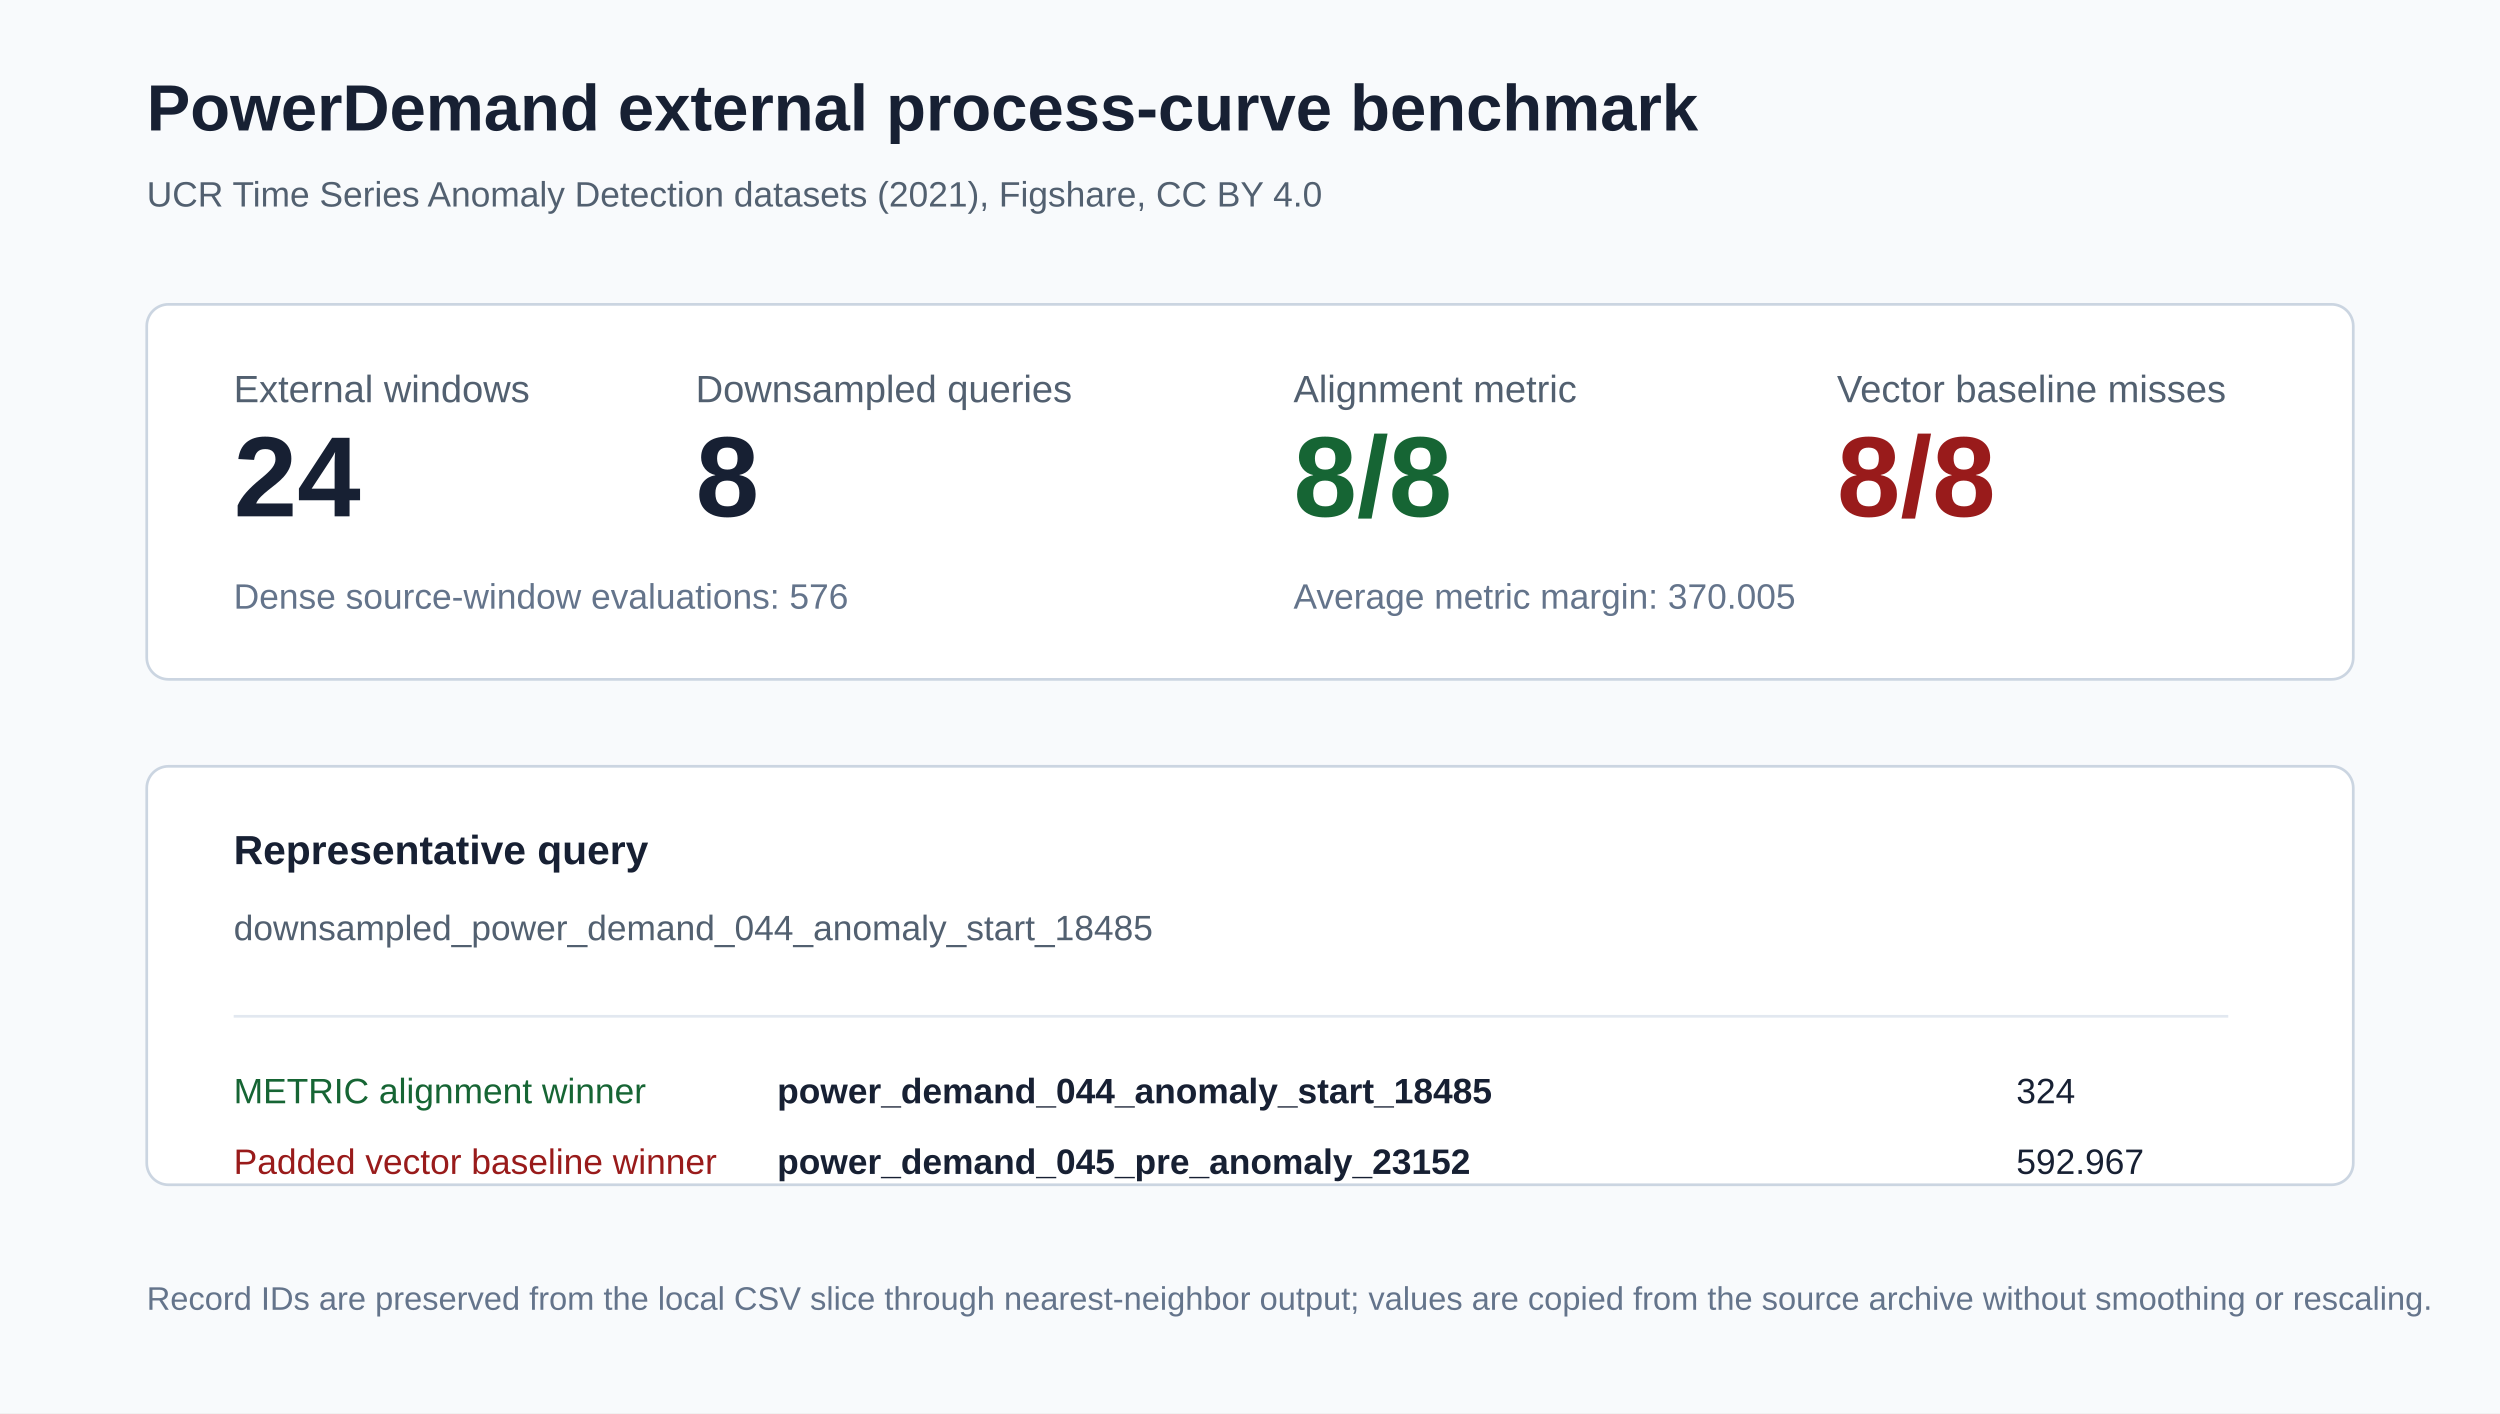
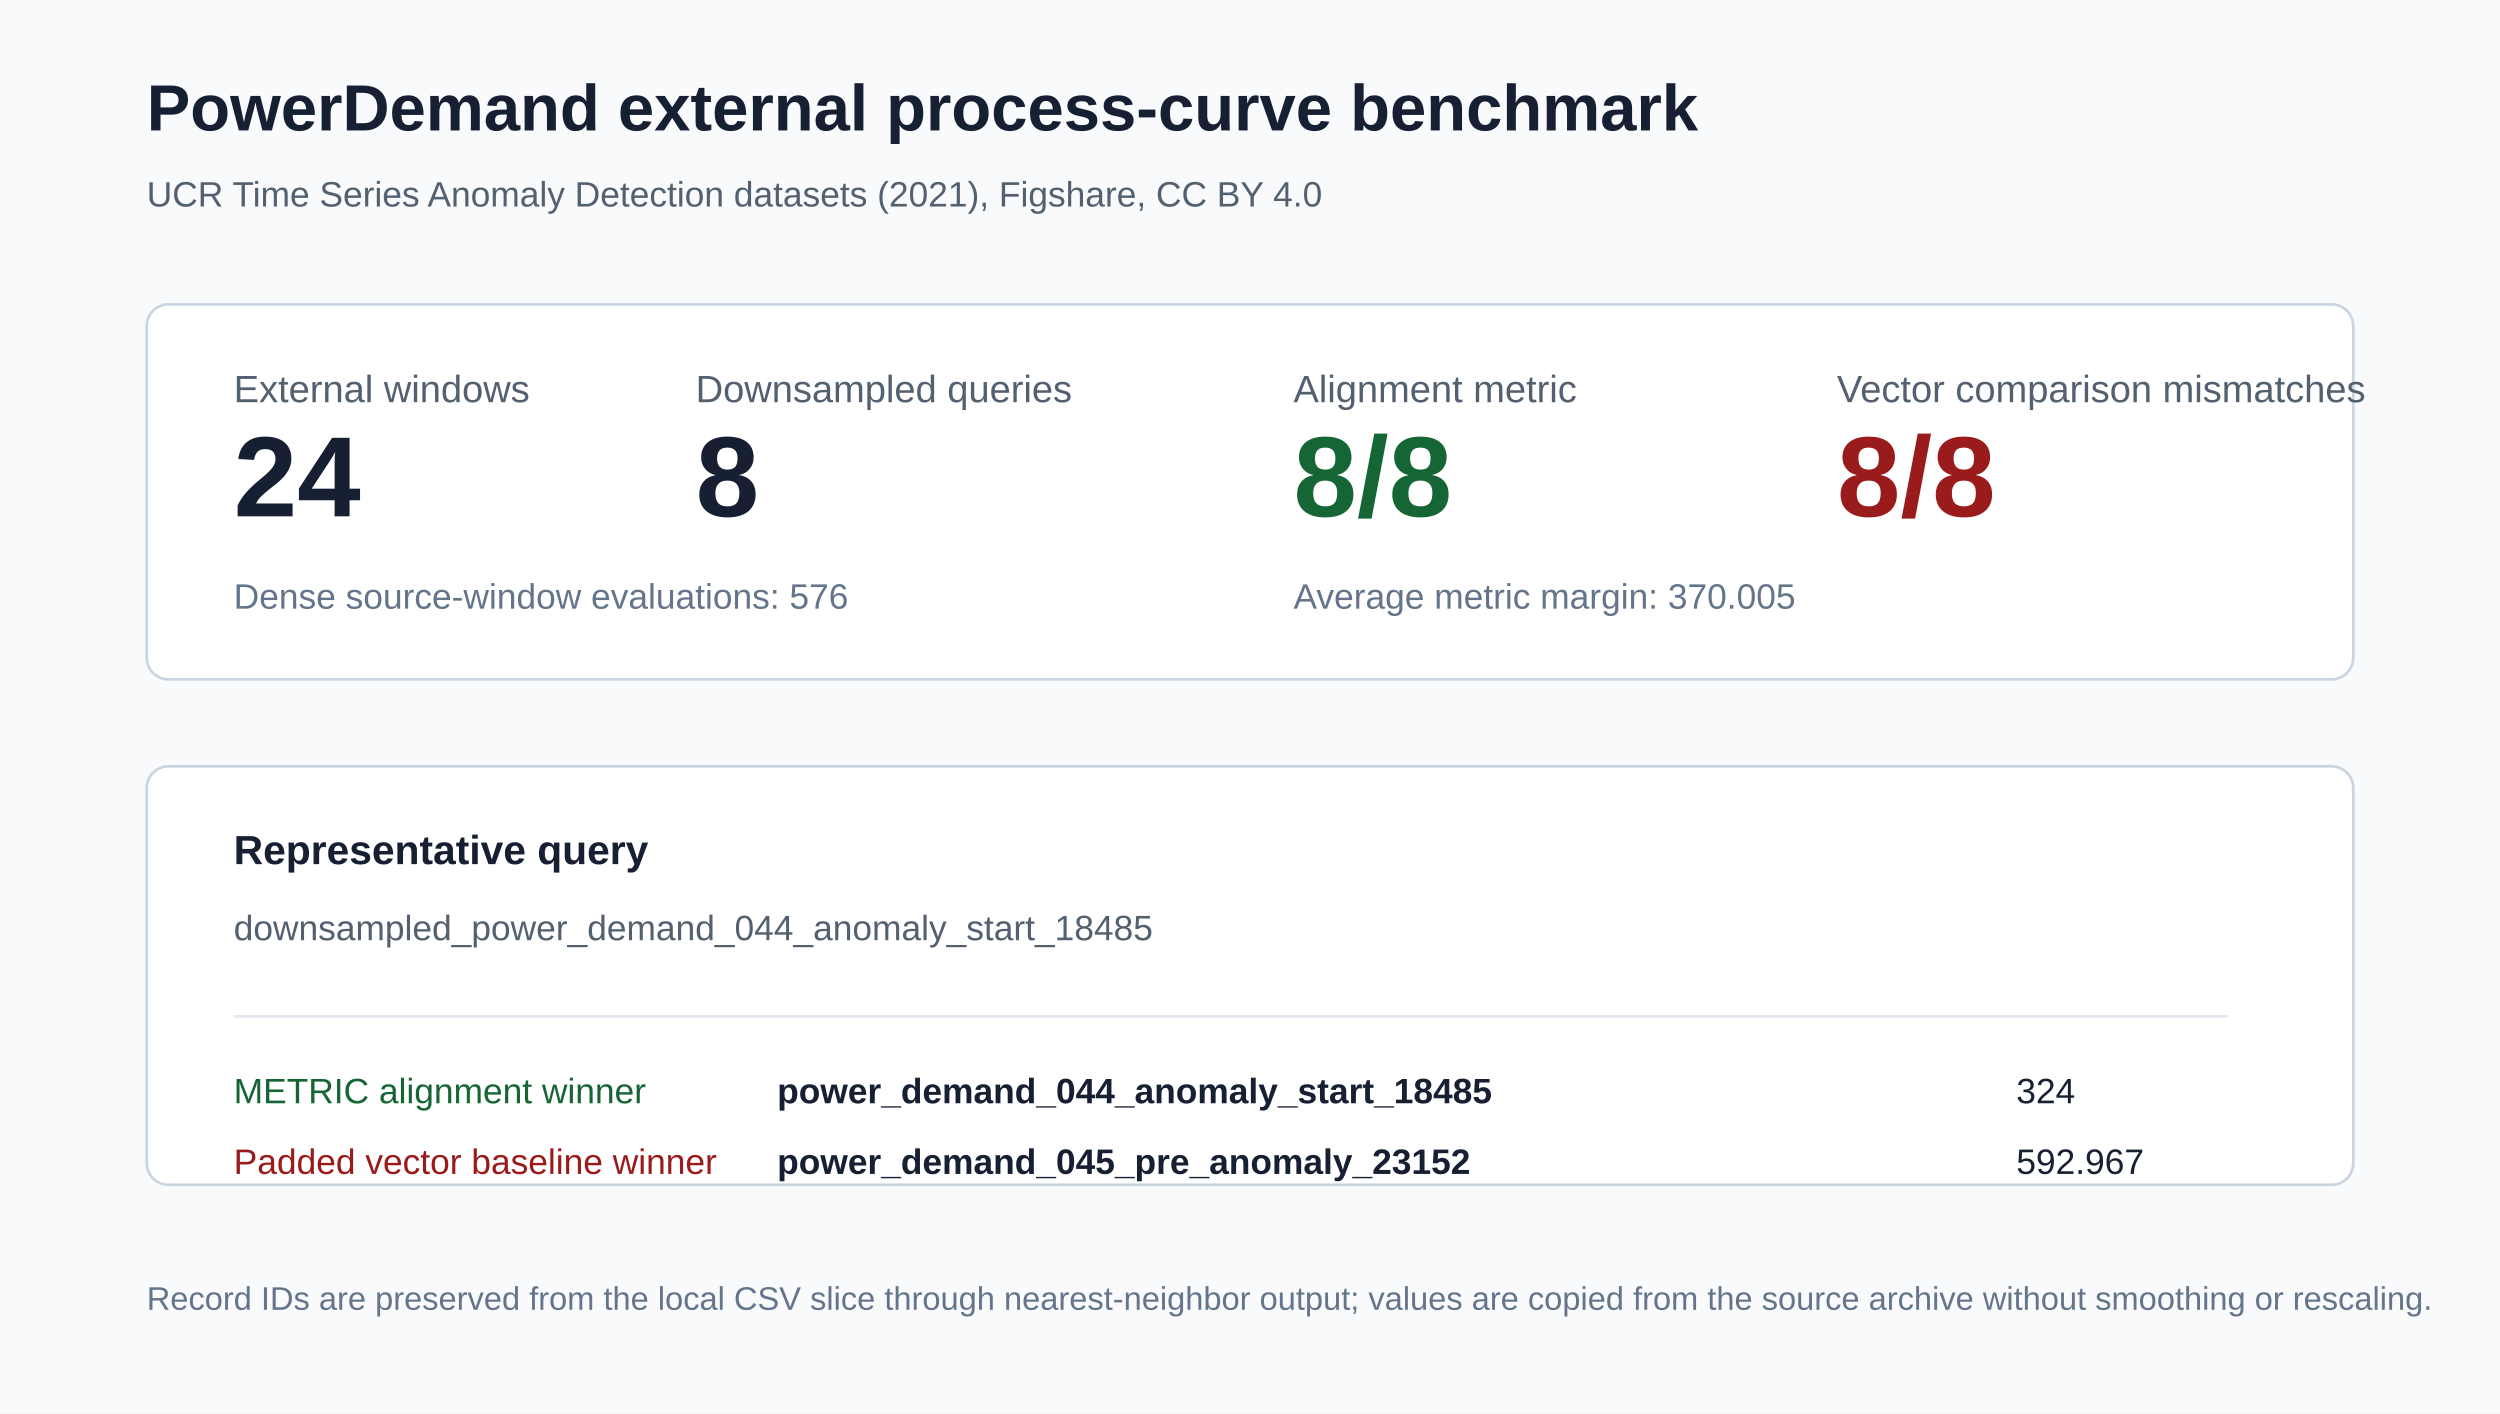
<svg xmlns="http://www.w3.org/2000/svg" width="920" height="520" viewBox="0 0 920 520" role="img" aria-labelledby="title desc">
  <rect width="920" height="520" fill="#f8fafc" />
  <text x="54" y="48" font-family="Arial, sans-serif" font-size="24" font-weight="700" fill="#172033">PowerDemand external process-curve benchmark</text>
  <text x="54" y="76" font-family="Arial, sans-serif" font-size="13" fill="#526070">UCR Time Series Anomaly Detection datasets (2021), Figshare, CC BY 4.0</text>
  <rect x="54" y="112" width="812" height="138" rx="8" fill="#ffffff" stroke="#cbd5e1" />
  <text x="86" y="148" font-family="Arial, sans-serif" font-size="14" fill="#526070">External windows</text>
  <text x="86" y="190" font-family="Arial, sans-serif" font-size="42" font-weight="700" fill="#172033">24</text>
  <text x="256" y="148" font-family="Arial, sans-serif" font-size="14" fill="#526070">Downsampled queries</text>
  <text x="256" y="190" font-family="Arial, sans-serif" font-size="42" font-weight="700" fill="#172033">8</text>
  <text x="476" y="148" font-family="Arial, sans-serif" font-size="14" fill="#526070">Alignment metric</text>
  <text x="476" y="190" font-family="Arial, sans-serif" font-size="42" font-weight="700" fill="#166534">8/8</text>
-   <text x="676" y="148" font-family="Arial, sans-serif" font-size="14" fill="#526070">Vector baseline misses</text>
+   <text x="676" y="148" font-family="Arial, sans-serif" font-size="14" fill="#526070">Vector comparison mismatches</text>
  <text x="676" y="190" font-family="Arial, sans-serif" font-size="42" font-weight="700" fill="#991b1b">8/8</text>
  <text x="86" y="224" font-family="Arial, sans-serif" font-size="13" fill="#64748b">Dense source-window evaluations: 576</text>
  <text x="476" y="224" font-family="Arial, sans-serif" font-size="13" fill="#64748b">Average metric margin: 370.005</text>
  <rect x="54" y="282" width="812" height="154" rx="8" fill="#ffffff" stroke="#cbd5e1" />
  <text x="86" y="318" font-family="Arial, sans-serif" font-size="15" font-weight="700" fill="#172033">Representative query</text>
  <text x="86" y="346" font-family="Arial, sans-serif" font-size="13" fill="#526070">downsampled_power_demand_044_anomaly_start_18485</text>
  <line x1="86" y1="374" x2="820" y2="374" stroke="#e2e8f0" />
  <text x="86" y="406" font-family="Arial, sans-serif" font-size="13" fill="#166534">METRIC alignment winner</text>
  <text x="286" y="406" font-family="Arial, sans-serif" font-size="13" font-weight="700" fill="#172033">power_demand_044_anomaly_start_18485</text>
  <text x="742" y="406" font-family="Arial, sans-serif" font-size="13" fill="#172033">324</text>
  <text x="86" y="432" font-family="Arial, sans-serif" font-size="13" fill="#991b1b">Padded vector baseline winner</text>
  <text x="286" y="432" font-family="Arial, sans-serif" font-size="13" font-weight="700" fill="#172033">power_demand_045_pre_anomaly_23152</text>
  <text x="742" y="432" font-family="Arial, sans-serif" font-size="13" fill="#172033">592.967</text>
  <text x="54" y="482" font-family="Arial, sans-serif" font-size="12" fill="#64748b">Record IDs are preserved from the local CSV slice through nearest-neighbor output; values are copied from the source archive without smoothing or rescaling.</text>
</svg>
